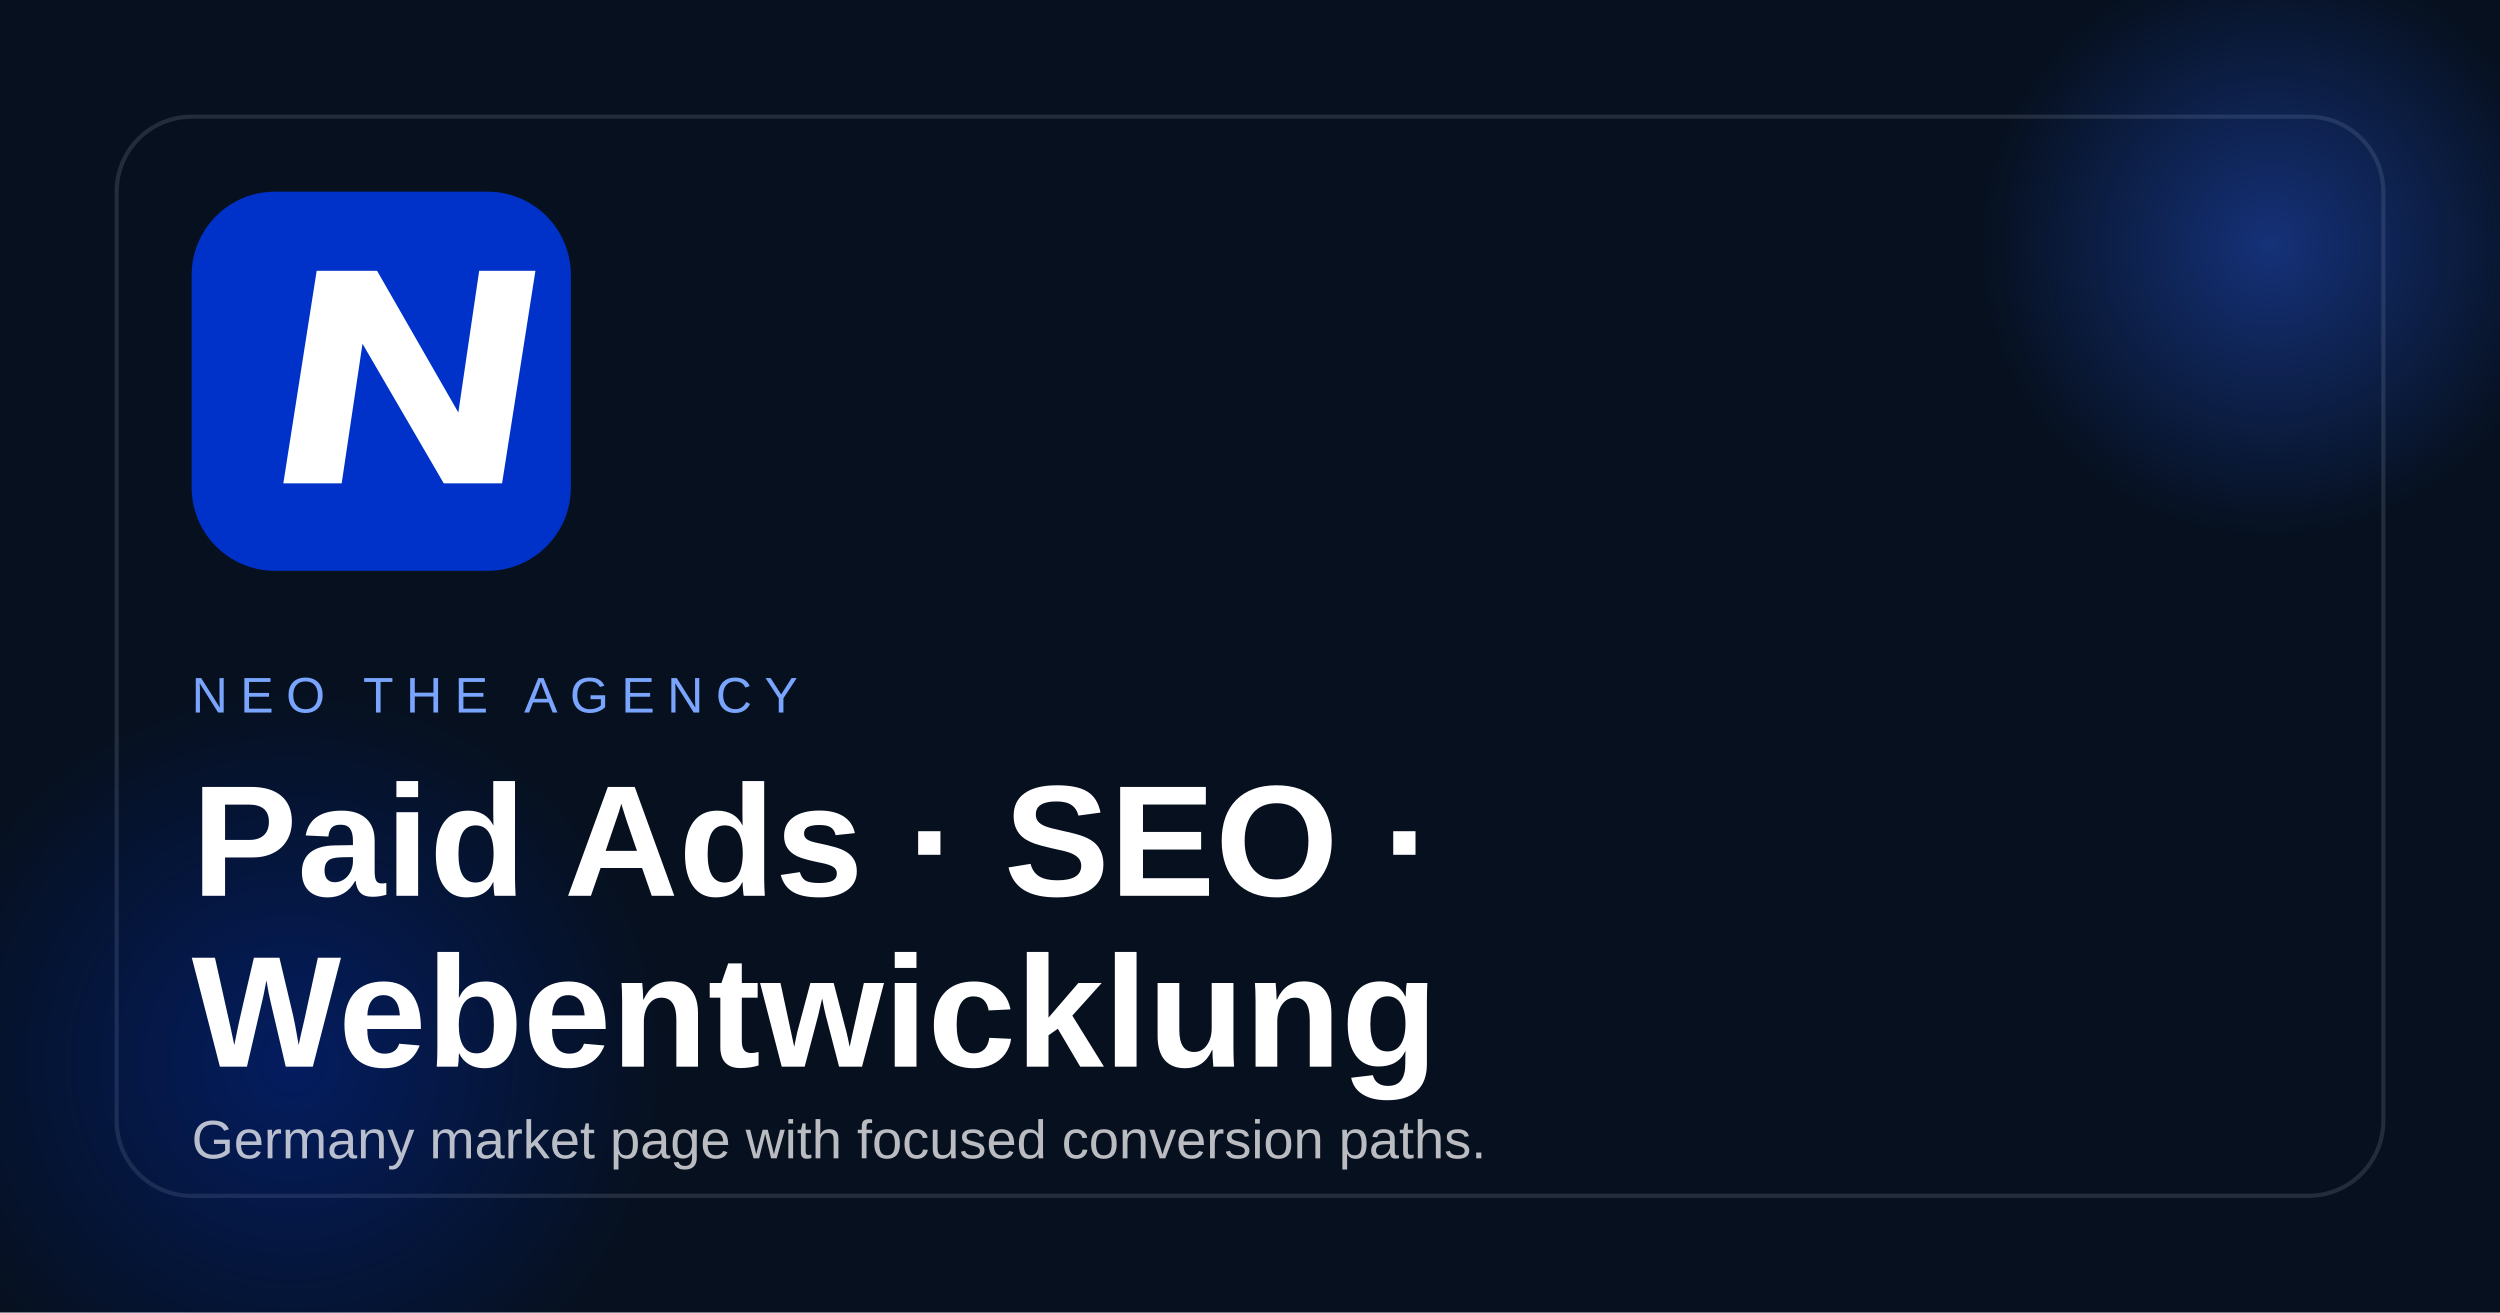
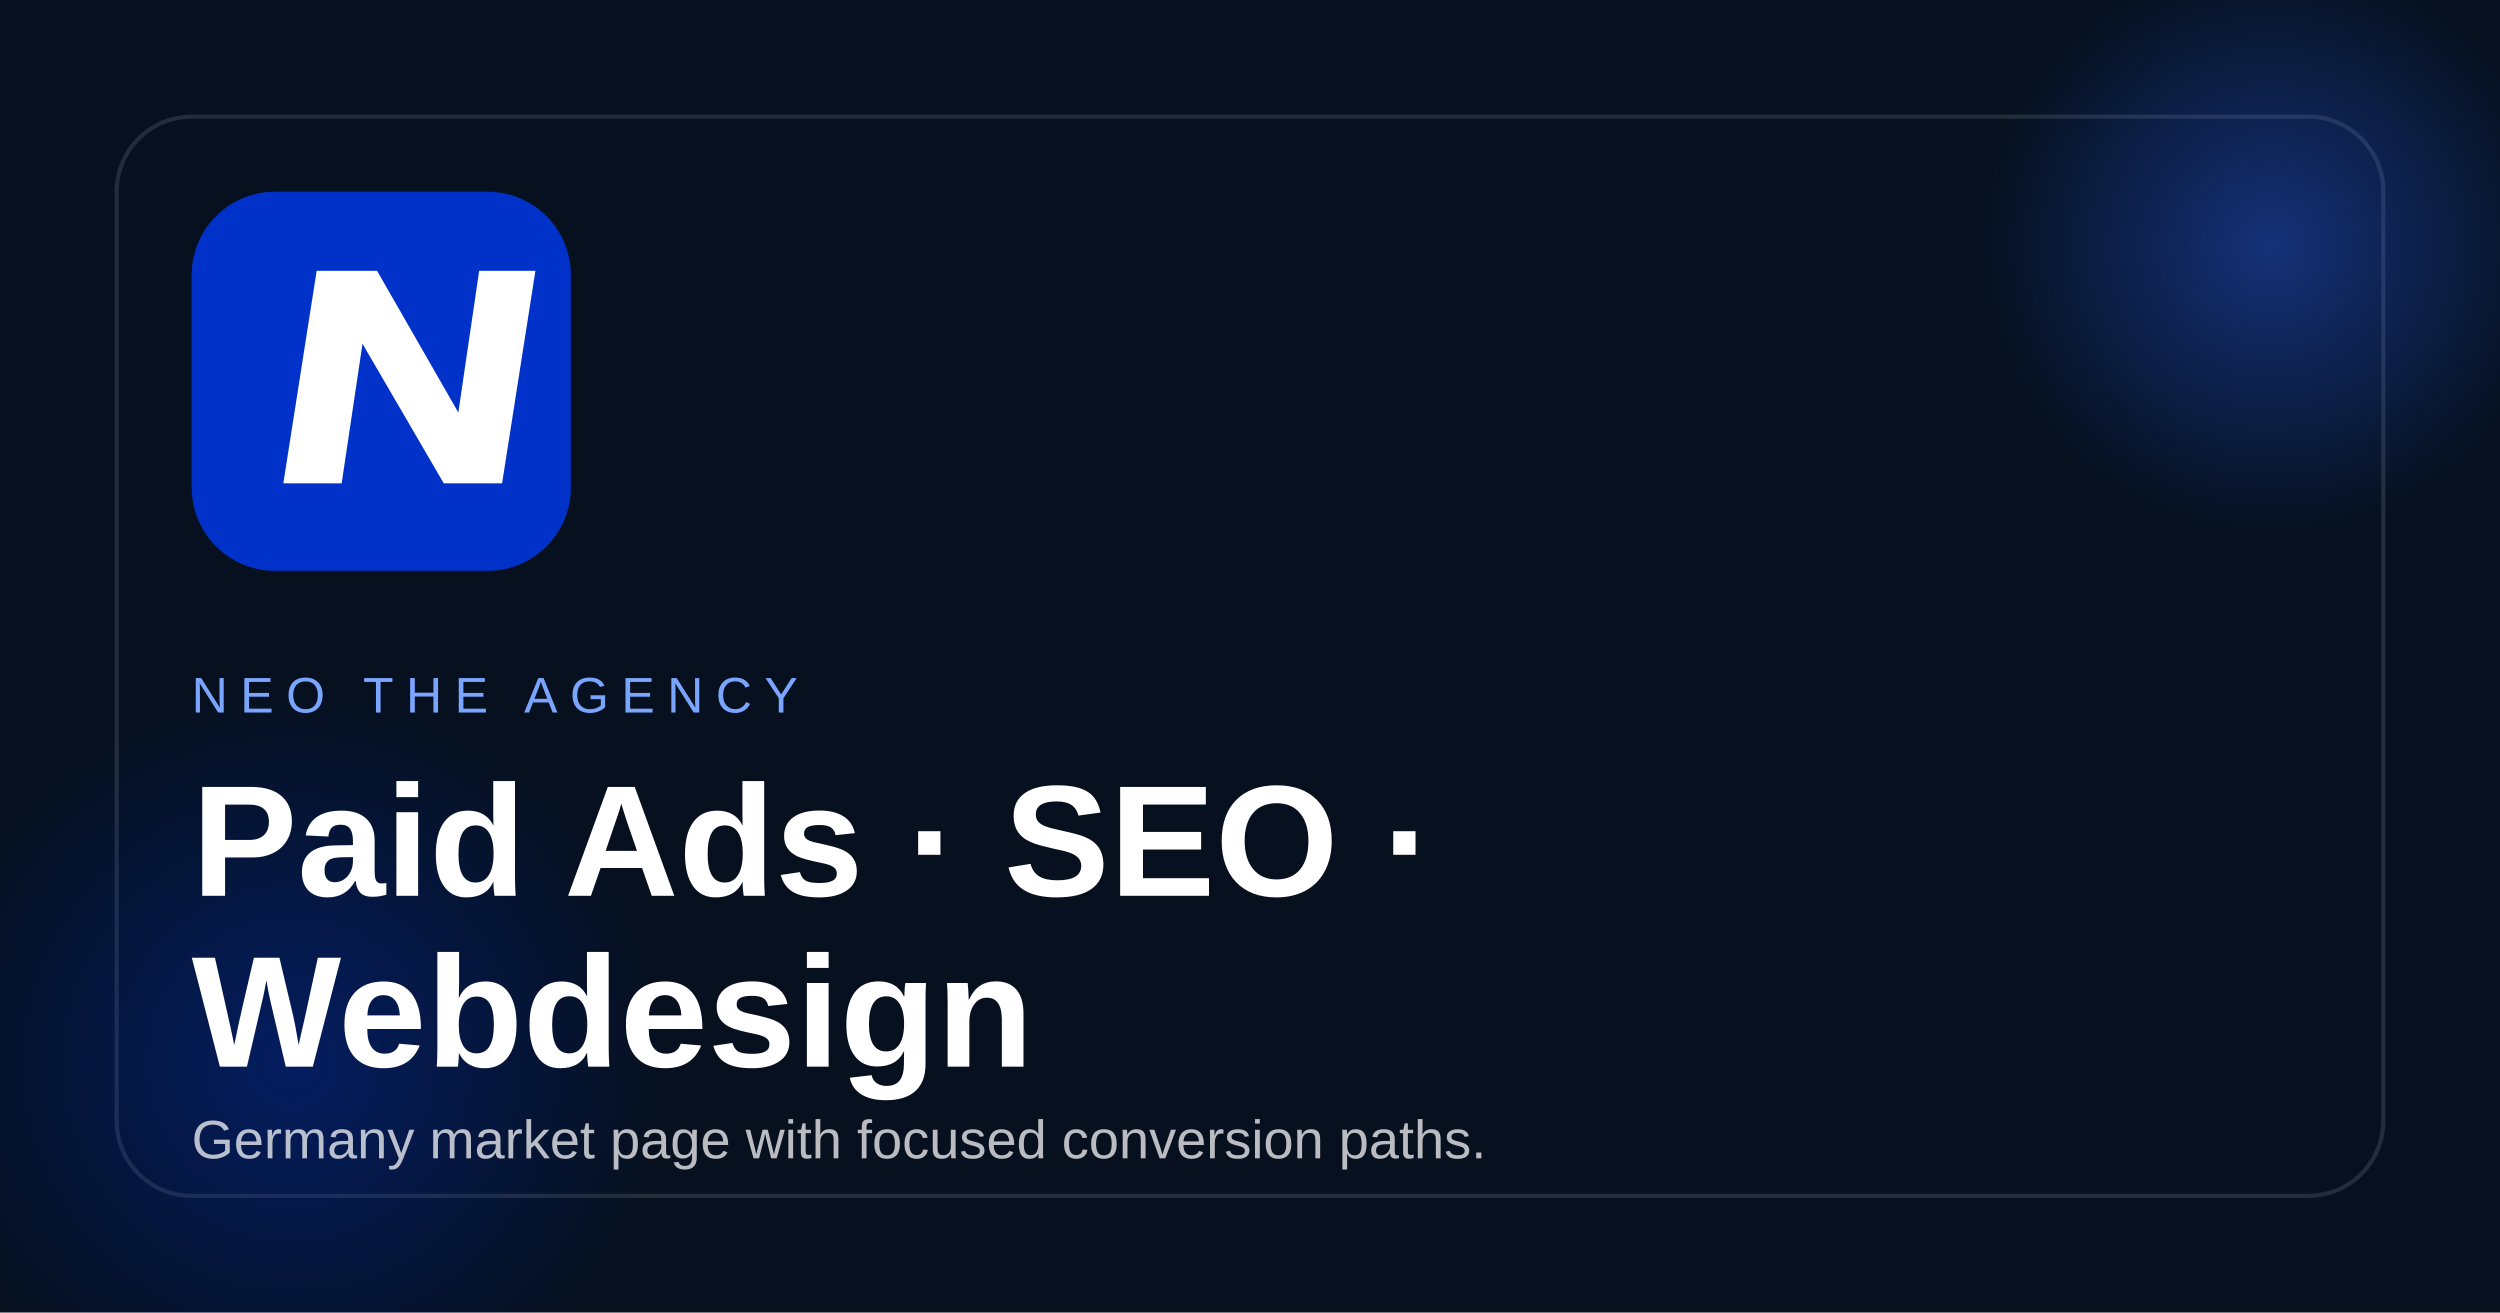
<svg xmlns="http://www.w3.org/2000/svg" width="1200" height="630" viewBox="0 0 1200 630" fill="none">
  <rect width="1200" height="630" fill="#06101F" />
  <rect x="56" y="56" width="1088" height="518" rx="36" stroke="rgba(255,255,255,0.12)" stroke-width="2" />
  <circle cx="1090" cy="118" r="140" fill="url(#paint0_radial)" />
  <circle cx="140" cy="510" r="180" fill="url(#paint1_radial)" />
  <rect x="92" y="92" width="182" height="182" rx="40" fill="#0032CA" />
  <path d="M136 232L152 130H181L220 198L230 130H257L241 232H213L174 165L164 232H136Z" fill="white" />
  <text x="92" y="342" fill="#7AA5FF" font-family="Arial, sans-serif" font-size="24" letter-spacing="6">NEO THE AGENCY</text>
  <text x="92" y="430" fill="white" font-family="Arial, sans-serif" font-size="76" font-weight="700">Paid Ads · SEO ·</text>
-   <text x="92" y="512" fill="white" font-family="Arial, sans-serif" font-size="76" font-weight="700">Webentwicklung</text>
+   <text x="92" y="512" fill="white" font-family="Arial, sans-serif" font-size="76" font-weight="700">Webdesign</text>
  <text x="92" y="556" fill="rgba(255,255,255,0.72)" font-family="Arial, sans-serif" font-size="26">Germany market page with focused conversion paths.</text>
  <defs>
    <radialGradient id="paint0_radial" cx="0" cy="0" r="1" gradientUnits="userSpaceOnUse" gradientTransform="translate(1090 118) rotate(90) scale(140)">
      <stop stop-color="#2B63FF" stop-opacity="0.4" />
      <stop offset="1" stop-color="#2B63FF" stop-opacity="0" />
    </radialGradient>
    <radialGradient id="paint1_radial" cx="0" cy="0" r="1" gradientUnits="userSpaceOnUse" gradientTransform="translate(140 510) rotate(90) scale(180)">
      <stop stop-color="#0032CA" stop-opacity="0.38" />
      <stop offset="1" stop-color="#0032CA" stop-opacity="0" />
    </radialGradient>
  </defs>
</svg>
